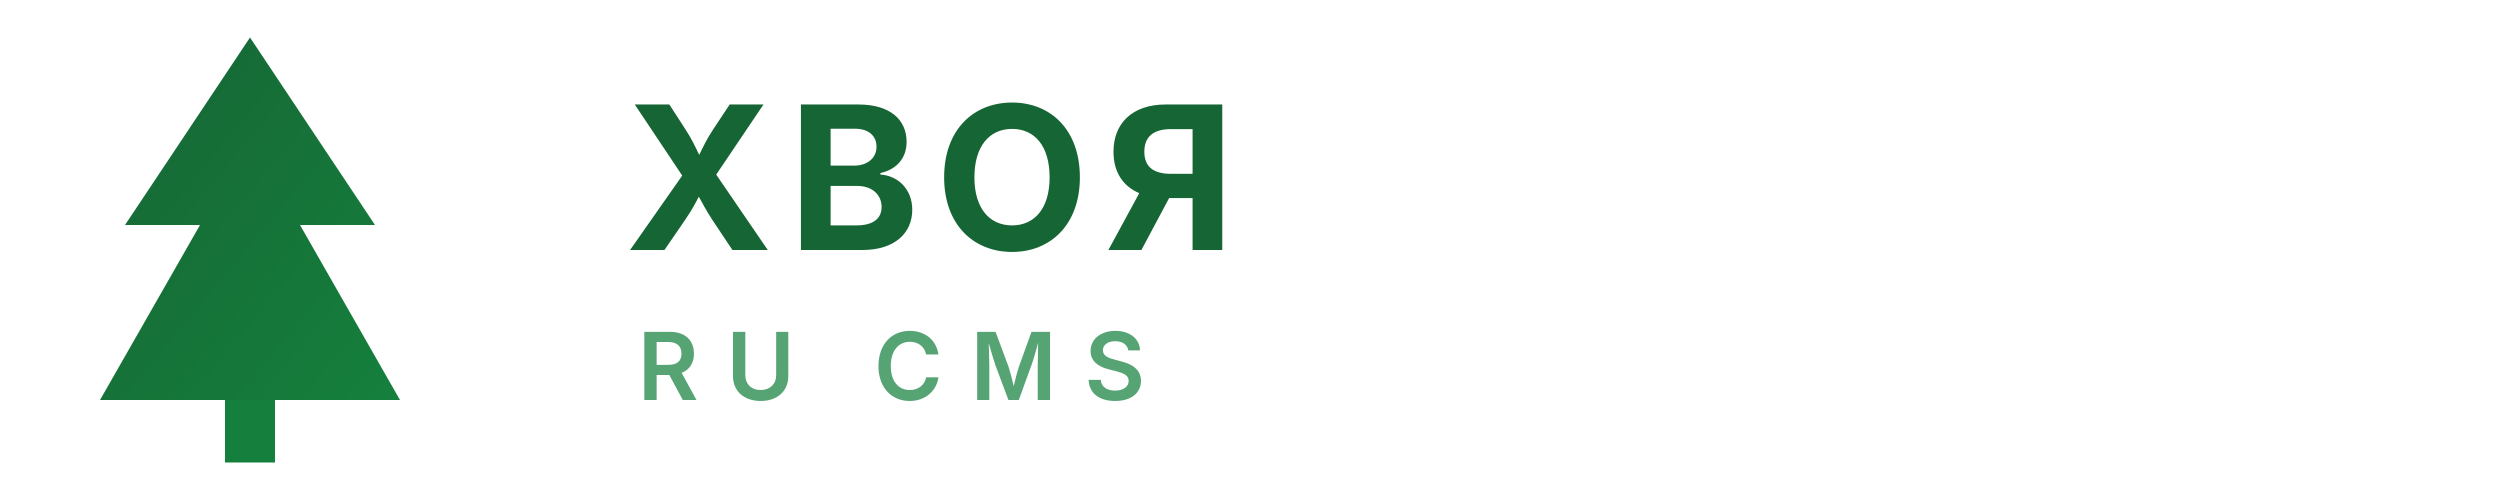
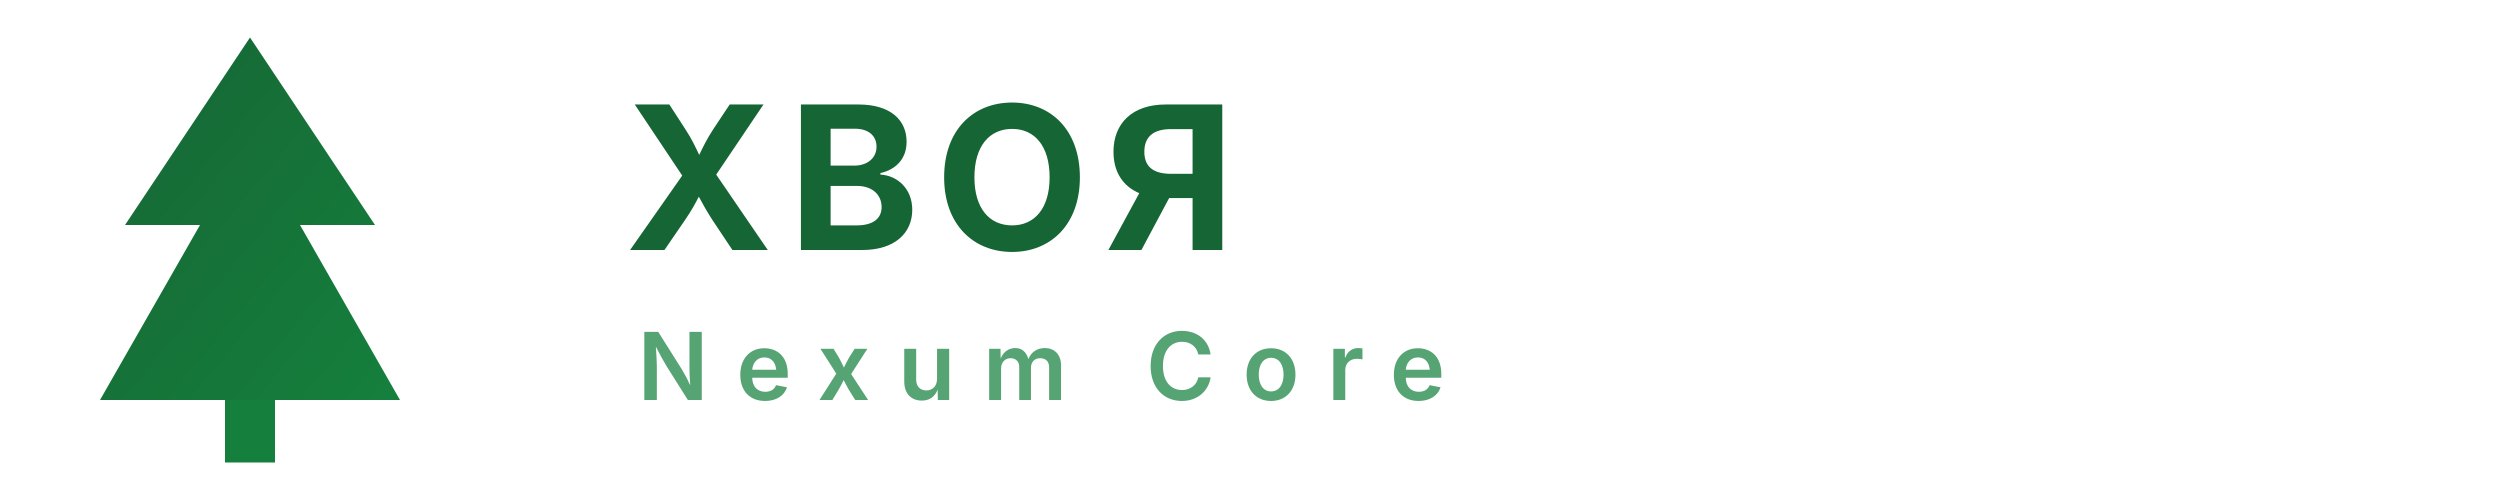
<svg xmlns="http://www.w3.org/2000/svg" width="200" height="40" viewBox="0 0 200 40">
  <defs>
    <linearGradient id="gpine" x1="0" y1="0" x2="1" y2="1">
      <stop offset="0" stop-color="#166534" />
      <stop offset="1" stop-color="#15803d" />
    </linearGradient>
  </defs>
  <path d="M20 3 L30 18 H24 L32 32 H8 L16 18 H10 Z" fill="url(#gpine)" />
  <rect x="18" y="32" width="4" height="5" fill="#15803d" />
  <text x="50" y="20" font-family="'Segoe UI','Inter',system-ui,Arial,sans-serif" font-size="16" font-weight="700" letter-spacing="1.2" fill="#166534">ХВОЯ</text>
-   <text x="51" y="32" font-family="'Segoe UI','Inter',system-ui,Arial,sans-serif" font-size="7.5" font-weight="600" letter-spacing="2.2" fill="#15803d" opacity=".72">RU CMS</text>
+   <text x="51" y="32" font-family="'Segoe UI','Inter',system-ui,Arial,sans-serif" font-size="7.5" font-weight="600" letter-spacing="2.2" fill="#15803d" opacity=".72">Nexum Core</text>
</svg>
